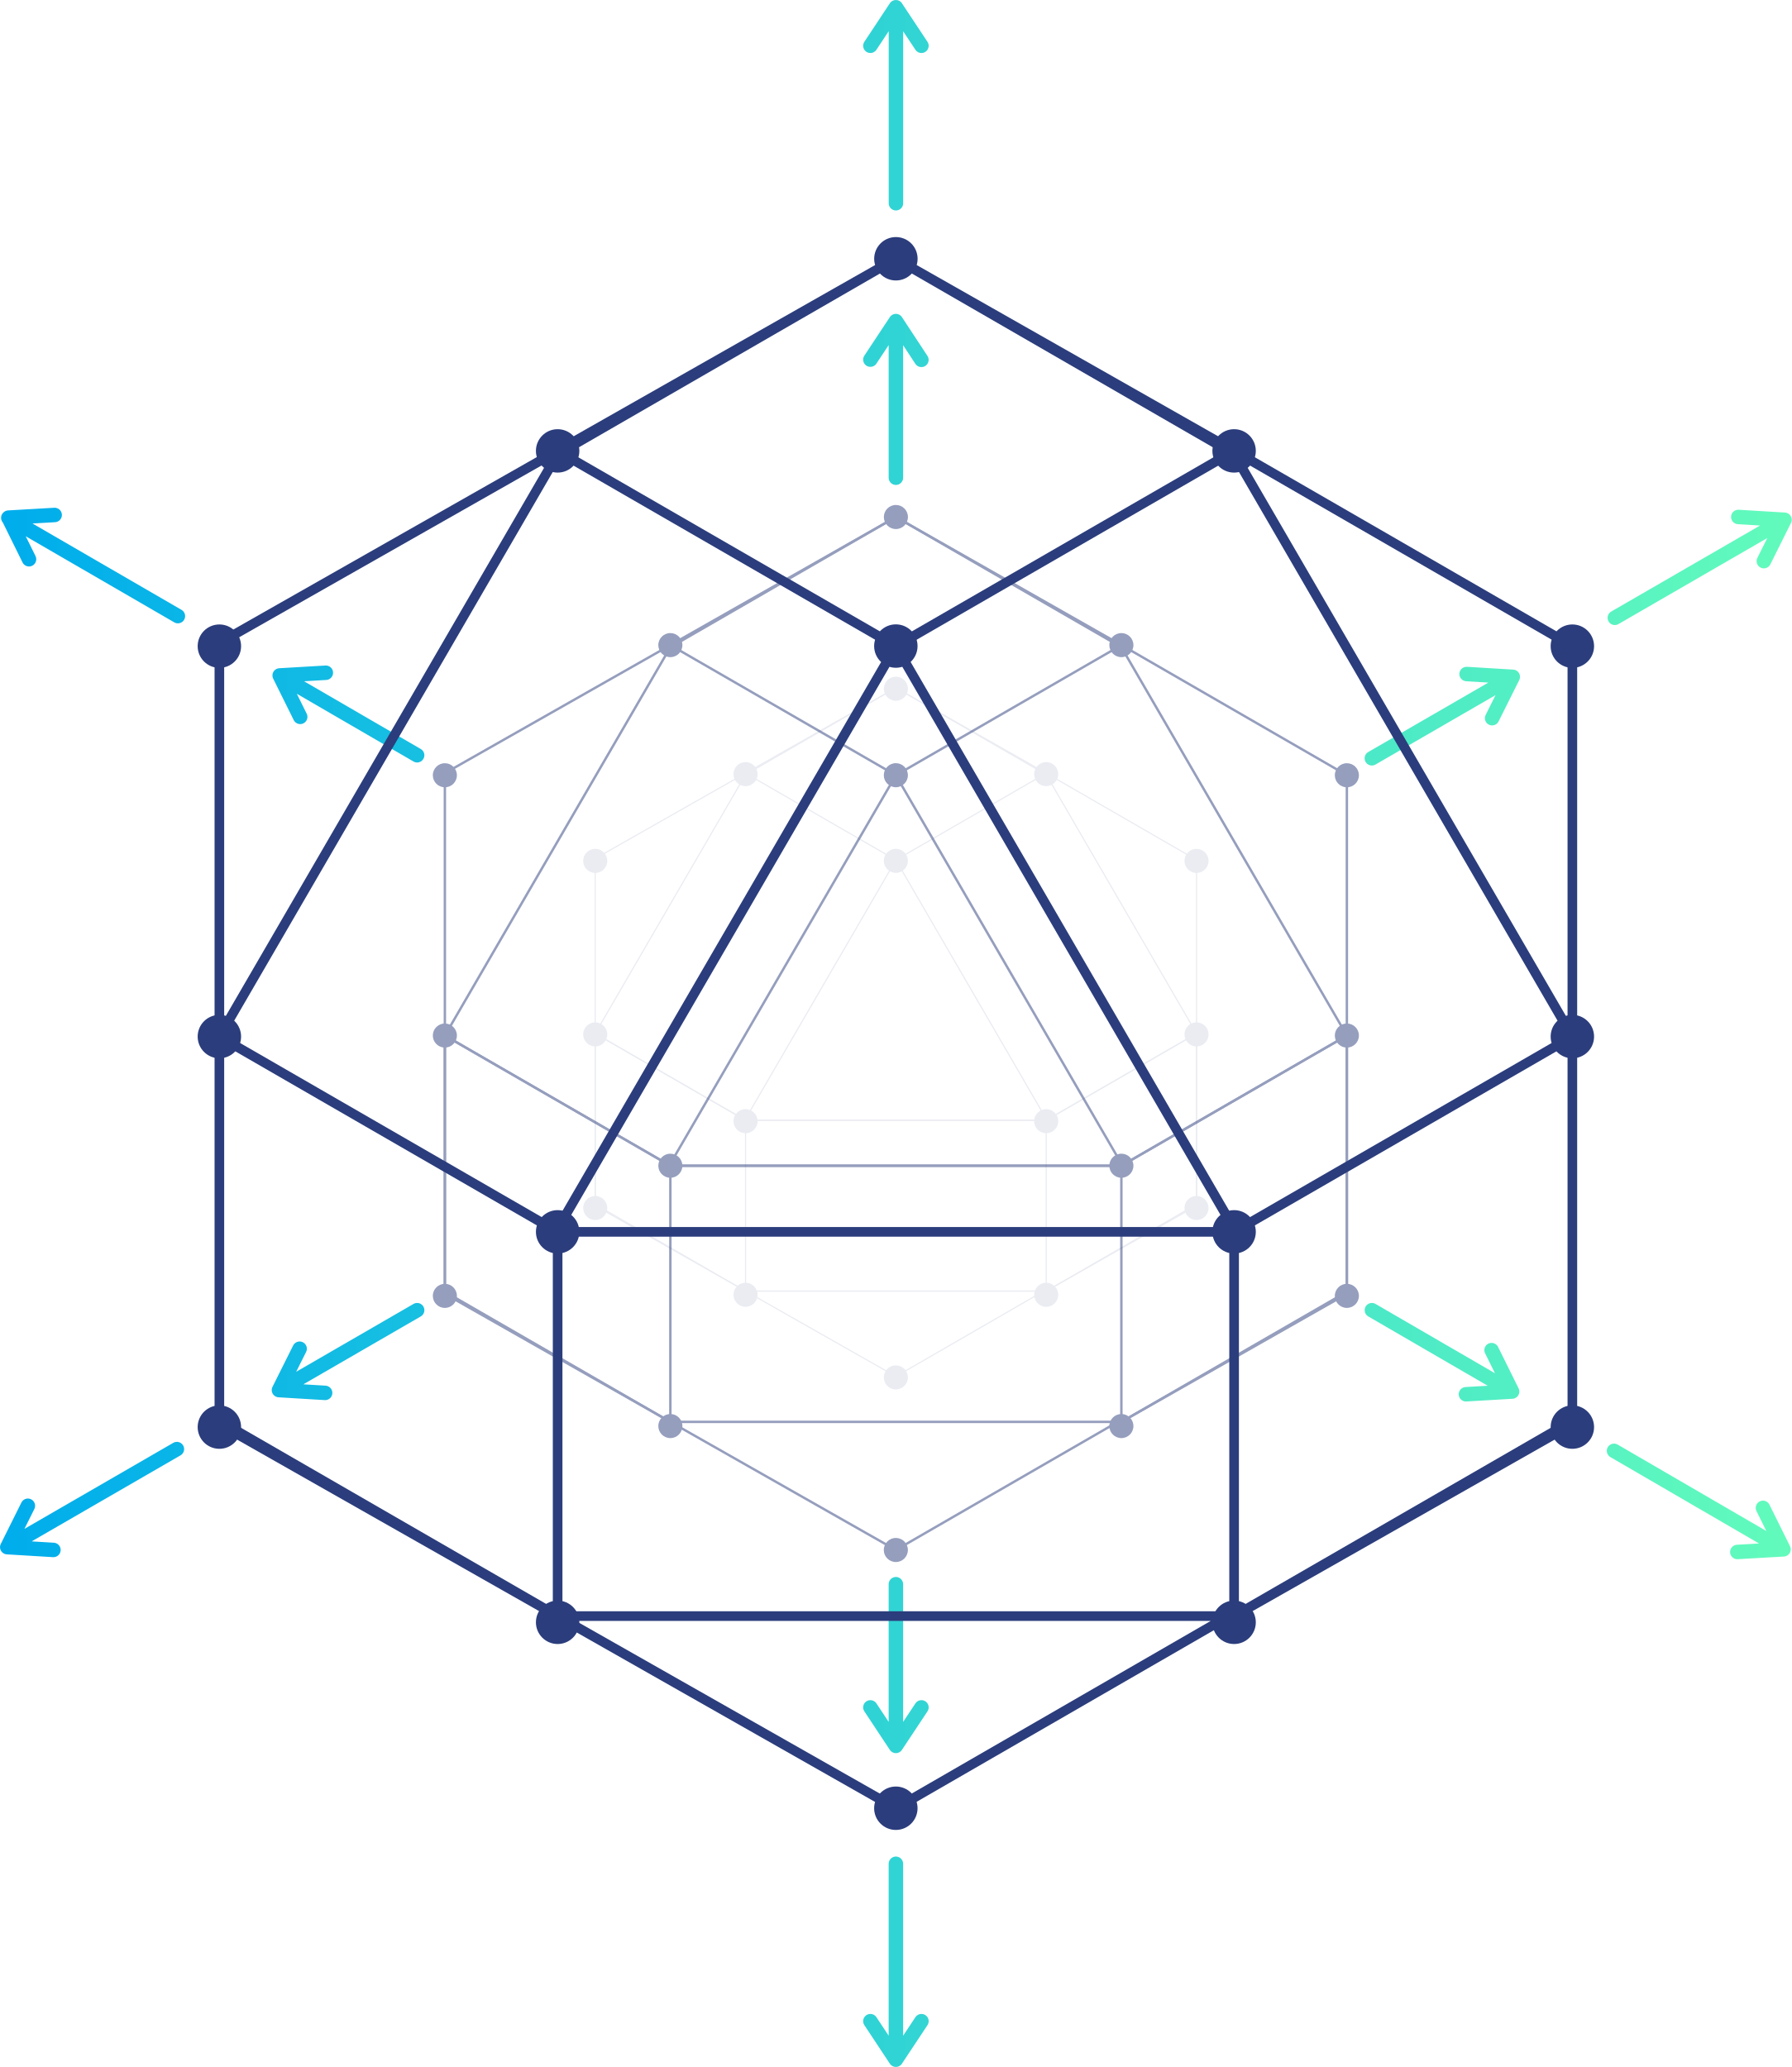
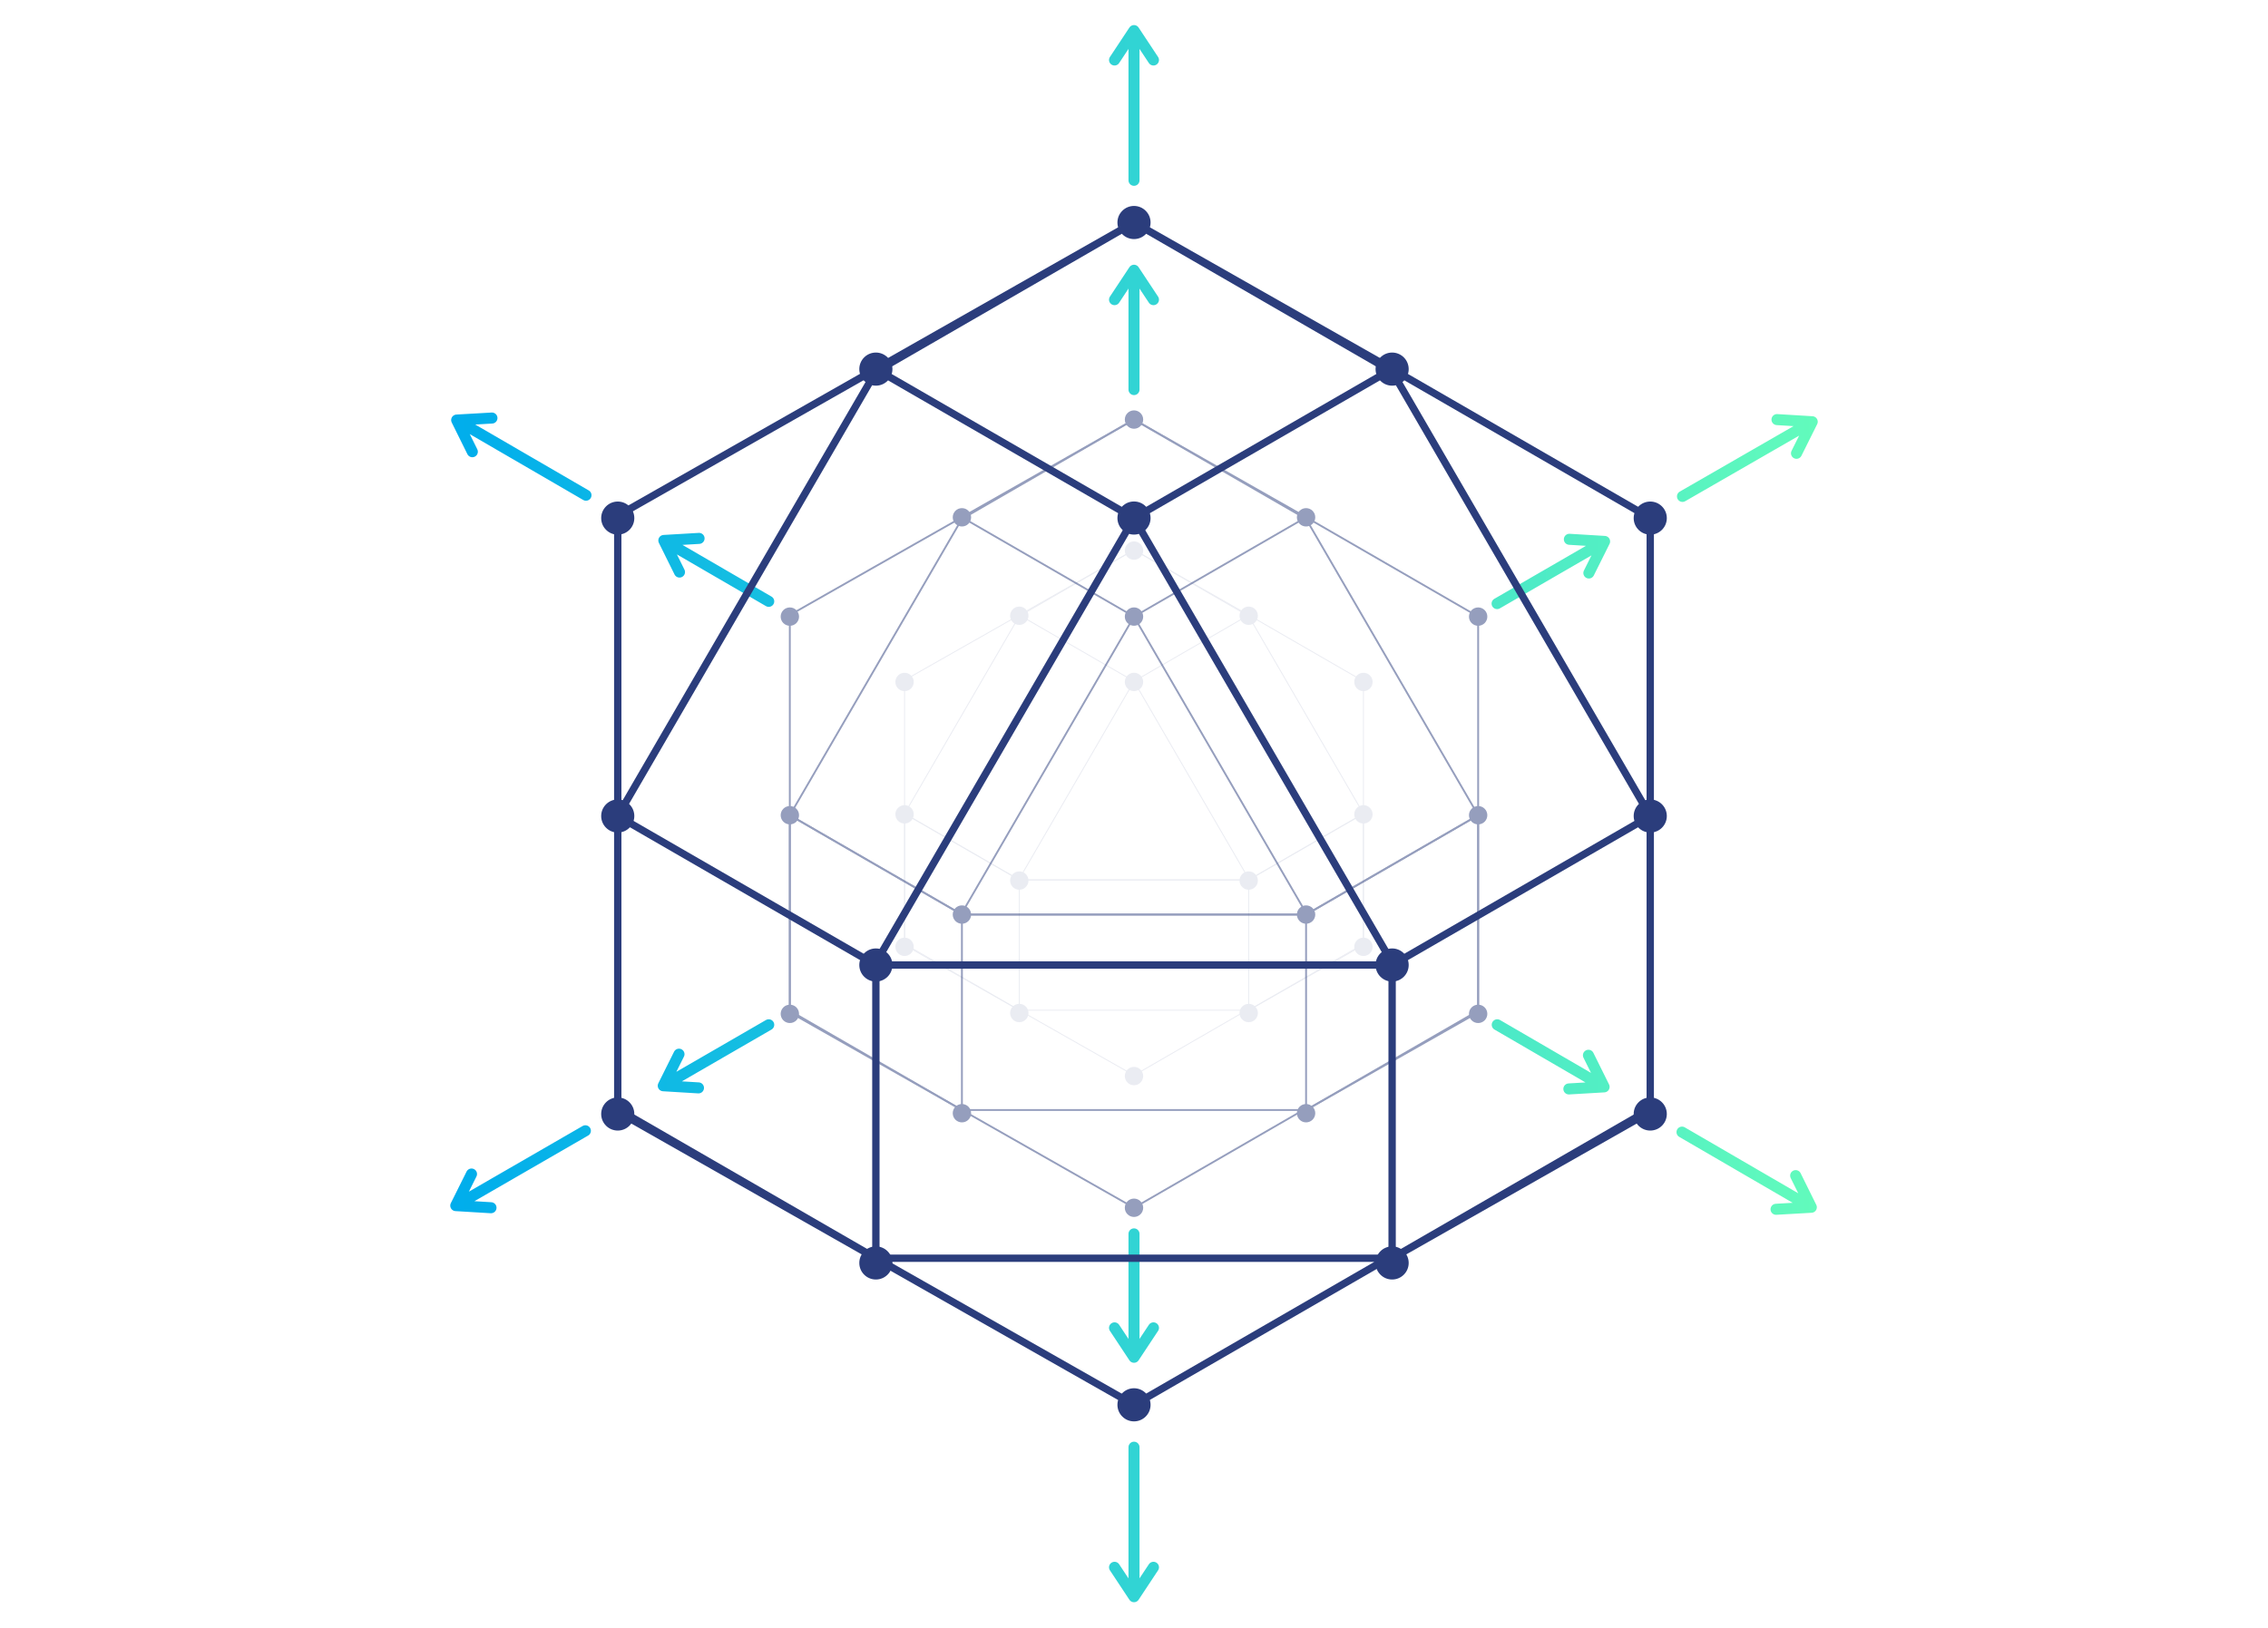
- <svg xmlns="http://www.w3.org/2000/svg" viewBox="0 0 377.99 436.14">
+ <svg xmlns="http://www.w3.org/2000/svg" viewBox="0 0 627 450">
  <defs>
    <style>.cls-1{opacity:0.1;}.cls-2,.cls-5,.cls-6,.cls-7{fill:none;}.cls-2,.cls-5,.cls-7{stroke:#2b3d7c;stroke-miterlimit:10;}.cls-2{stroke-width:0.25px;}.cls-3{fill:#2b3d7c;}.cls-4{opacity:0.5;}.cls-5{stroke-width:0.51px;}.cls-6{stroke-linecap:round;stroke-linejoin:round;stroke-width:3.05px;stroke:url(#New_Gradient_Swatch_1);}.cls-7{stroke-width:2.03px;}</style>
-     <linearGradient id="New_Gradient_Swatch_1" y1="218.07" x2="377.99" y2="218.07" gradientUnits="userSpaceOnUse">
+     <linearGradient id="New_Gradient_Swatch_1" x1="124.51" y1="225" x2="502.49" y2="225" gradientUnits="userSpaceOnUse">
      <stop offset="0" stop-color="#00adec" />
      <stop offset="1" stop-color="#62fbbc" />
    </linearGradient>
  </defs>
  <g id="Layer_20" data-name="Layer 20">
    <g class="cls-1">
-       <polyline class="cls-2" points="125.56 218.07 157.28 236.38 220.71 236.38 252.43 218.07" />
-       <polyline class="cls-2" points="125.56 218.07 157.28 236.38 220.71 236.38 252.43 218.07" />
-       <line class="cls-2" x1="188.99" y1="181.46" x2="157.28" y2="163.15" />
-       <line class="cls-2" x1="220.71" y1="272.42" x2="220.71" y2="236.09" />
-       <line class="cls-2" x1="220.71" y1="236.09" x2="188.99" y2="181.46" />
-       <polyline class="cls-2" points="157.28 272.42 157.28 236.09 189 181.46 220.71 163.15" />
-       <polyline class="cls-2" points="157.28 272.42 125.56 254.4 125.56 218.08 157.28 163.44 189 145.13 220.71 163.15" />
-       <polyline class="cls-2" points="220.71 272.42 252.43 254.4 252.43 218.08 220.71 163.44 189 145.13 157.28 163.15" />
-       <polyline class="cls-2" points="125.56 217.49 125.56 254.11 157.28 272.42 220.71 272.42 252.43 254.11 252.43 217.49" />
-       <polyline class="cls-2" points="252.43 218.07 252.43 181.45 220.71 163.14" />
-       <polyline class="cls-2" points="157.28 163.15 125.56 181.16 125.56 217.49" />
-       <polyline class="cls-2" points="220.71 272.12 189 290.43 157.28 272.42" />
-       <circle class="cls-3" cx="188.99" cy="290.63" r="2.54" />
-       <circle class="cls-3" cx="157.28" cy="236.57" r="2.54" />
-       <circle class="cls-3" cx="157.28" cy="273.2" r="2.54" />
-       <circle class="cls-3" cx="220.71" cy="273.2" r="2.54" />
-       <circle class="cls-3" cx="125.57" cy="254.89" r="2.54" />
-       <circle class="cls-3" cx="125.57" cy="218.26" r="2.54" />
-       <circle class="cls-3" cx="252.42" cy="218.26" r="2.54" />
-       <circle class="cls-3" cx="252.42" cy="181.65" r="2.54" />
-       <circle class="cls-3" cx="125.57" cy="181.65" r="2.54" />
-       <circle class="cls-3" cx="189" cy="145.32" r="2.54" />
-       <circle class="cls-3" cx="220.71" cy="163.34" r="2.54" />
-       <circle class="cls-3" cx="157.28" cy="163.34" r="2.54" />
-       <circle class="cls-3" cx="252.42" cy="254.89" r="2.54" />
-       <circle class="cls-3" cx="220.71" cy="236.57" r="2.54" />
-       <circle class="cls-3" cx="188.99" cy="181.64" r="2.54" />
+       <polyline class="cls-2" points="250.07 225 281.79 243.31 345.21 243.31 376.93 225" />
+       <polyline class="cls-2" points="250.07 225 281.79 243.31 345.21 243.31 376.93 225" />
+       <line class="cls-2" x1="313.5" y1="188.39" x2="281.79" y2="170.08" />
+       <line class="cls-2" x1="345.21" y1="279.35" x2="345.21" y2="243.02" />
+       <line class="cls-2" x1="345.21" y1="243.02" x2="313.5" y2="188.39" />
+       <polyline class="cls-2" points="281.79 279.35 281.79 243.02 313.5 188.39 345.21 170.08" />
+       <polyline class="cls-2" points="281.79 279.35 250.07 261.33 250.07 225.01 281.79 170.37 313.5 152.06 345.21 170.08" />
+       <polyline class="cls-2" points="345.21 279.35 376.93 261.33 376.93 225.01 345.21 170.37 313.5 152.06 281.79 170.08" />
+       <polyline class="cls-2" points="250.07 224.42 250.07 261.04 281.79 279.35 345.21 279.35 376.93 261.04 376.93 224.42" />
+       <polyline class="cls-2" points="376.93 225 376.93 188.38 345.21 170.07" />
+       <polyline class="cls-2" points="281.79 170.08 250.07 188.09 250.07 224.42" />
+       <polyline class="cls-2" points="345.21 279.05 313.5 297.36 281.79 279.35" />
+       <circle class="cls-3" cx="313.5" cy="297.56" r="2.54" />
+       <circle class="cls-3" cx="281.79" cy="243.5" r="2.54" />
+       <circle class="cls-3" cx="281.79" cy="280.13" r="2.54" />
+       <circle class="cls-3" cx="345.21" cy="280.13" r="2.54" />
+       <circle class="cls-3" cx="250.07" cy="261.82" r="2.54" />
+       <circle class="cls-3" cx="250.07" cy="225.19" r="2.54" />
+       <circle class="cls-3" cx="376.93" cy="225.19" r="2.54" />
+       <circle class="cls-3" cx="376.93" cy="188.58" r="2.54" />
+       <circle class="cls-3" cx="250.07" cy="188.58" r="2.54" />
+       <circle class="cls-3" cx="313.5" cy="152.25" r="2.54" />
+       <circle class="cls-3" cx="345.21" cy="170.27" r="2.54" />
+       <circle class="cls-3" cx="281.79" cy="170.27" r="2.54" />
+       <circle class="cls-3" cx="376.93" cy="261.82" r="2.54" />
+       <circle class="cls-3" cx="345.21" cy="243.5" r="2.54" />
+       <circle class="cls-3" cx="313.5" cy="188.57" r="2.54" />
    </g>
    <g class="cls-4">
-       <polyline class="cls-5" points="93.85 218.5 141.42 245.97 236.57 245.97 284.14 218.5" />
-       <polyline class="cls-5" points="93.85 218.5 141.42 245.97 236.57 245.97 284.14 218.5" />
-       <line class="cls-5" x1="188.99" y1="163.58" x2="141.42" y2="136.12" />
-       <line class="cls-5" x1="236.57" y1="300.02" x2="236.57" y2="245.54" />
-       <line class="cls-5" x1="236.57" y1="245.54" x2="188.99" y2="163.58" />
-       <polyline class="cls-5" points="141.42 300.02 141.42 245.54 189 163.58 236.57 136.12" />
-       <polyline class="cls-5" points="141.42 300.02 93.85 273 93.85 218.51 141.42 136.56 189 109.09 236.57 136.12" />
-       <polyline class="cls-5" points="236.57 300.02 284.14 273 284.14 218.51 236.57 136.56 189 109.09 141.42 136.12" />
-       <polyline class="cls-5" points="93.85 217.63 93.85 272.56 141.42 300.02 236.57 300.02 284.14 272.56 284.14 217.63" />
-       <polyline class="cls-5" points="284.14 218.5 284.14 163.57 236.57 136.1" />
-       <polyline class="cls-5" points="141.42 136.12 93.85 163.14 93.85 217.63" />
-       <polyline class="cls-5" points="236.57 299.58 189 327.05 141.42 300.02" />
-       <circle class="cls-3" cx="188.99" cy="327.05" r="2.54" />
-       <circle class="cls-3" cx="141.42" cy="245.97" r="2.54" />
-       <circle class="cls-3" cx="141.42" cy="300.9" r="2.54" />
-       <circle class="cls-3" cx="236.57" cy="300.9" r="2.54" />
-       <circle class="cls-3" cx="93.85" cy="273.43" r="2.54" />
-       <circle class="cls-3" cx="93.85" cy="218.5" r="2.54" />
-       <circle class="cls-3" cx="284.14" cy="218.5" r="2.54" />
-       <circle class="cls-3" cx="284.14" cy="163.58" r="2.54" />
-       <circle class="cls-3" cx="93.85" cy="163.58" r="2.54" />
-       <circle class="cls-3" cx="189" cy="109.09" r="2.54" />
-       <circle class="cls-3" cx="236.57" cy="136.12" r="2.54" />
-       <circle class="cls-3" cx="141.42" cy="136.12" r="2.54" />
-       <circle class="cls-3" cx="284.14" cy="273.43" r="2.54" />
-       <circle class="cls-3" cx="236.57" cy="245.97" r="2.54" />
-       <circle class="cls-3" cx="188.99" cy="163.57" r="2.54" />
+       <polyline class="cls-5" points="218.35 225.43 265.93 252.9 361.07 252.9 408.64 225.43" />
+       <polyline class="cls-5" points="218.35 225.43 265.93 252.9 361.07 252.9 408.64 225.43" />
+       <line class="cls-5" x1="313.5" y1="170.51" x2="265.93" y2="143.05" />
+       <line class="cls-5" x1="361.07" y1="306.95" x2="361.07" y2="252.47" />
+       <line class="cls-5" x1="361.07" y1="252.47" x2="313.5" y2="170.51" />
+       <polyline class="cls-5" points="265.93 306.95 265.93 252.47 313.5 170.51 361.07 143.04" />
+       <polyline class="cls-5" points="265.93 306.95 218.35 279.93 218.35 225.44 265.93 143.49 313.5 116.02 361.07 143.04" />
+       <polyline class="cls-5" points="361.07 306.95 408.64 279.93 408.64 225.44 361.07 143.49 313.5 116.02 265.93 143.04" />
+       <polyline class="cls-5" points="218.35 224.56 218.35 279.49 265.93 306.95 361.07 306.95 408.64 279.49 408.64 224.56" />
+       <polyline class="cls-5" points="408.64 225.43 408.64 170.5 361.07 143.03" />
+       <polyline class="cls-5" points="265.93 143.04 218.35 170.07 218.35 224.56" />
+       <polyline class="cls-5" points="361.07 306.51 313.5 333.98 265.93 306.95" />
+       <circle class="cls-3" cx="313.5" cy="333.98" r="2.54" />
+       <circle class="cls-3" cx="265.93" cy="252.9" r="2.54" />
+       <circle class="cls-3" cx="265.93" cy="307.83" r="2.54" />
+       <circle class="cls-3" cx="361.07" cy="307.83" r="2.54" />
+       <circle class="cls-3" cx="218.36" cy="280.36" r="2.54" />
+       <circle class="cls-3" cx="218.36" cy="225.43" r="2.54" />
+       <circle class="cls-3" cx="408.64" cy="225.43" r="2.54" />
+       <circle class="cls-3" cx="408.64" cy="170.51" r="2.54" />
+       <circle class="cls-3" cx="218.36" cy="170.51" r="2.54" />
+       <circle class="cls-3" cx="313.5" cy="116.02" r="2.54" />
+       <circle class="cls-3" cx="361.07" cy="143.05" r="2.54" />
+       <circle class="cls-3" cx="265.93" cy="143.05" r="2.54" />
+       <circle class="cls-3" cx="408.64" cy="280.36" r="2.54" />
+       <circle class="cls-3" cx="361.07" cy="252.9" r="2.54" />
+       <circle class="cls-3" cx="313.5" cy="170.5" r="2.54" />
    </g>
-     <path class="cls-6" d="M189,334.27v34.12m-5.38-8.13,5.38,8.13,5.39-8.13m-5.39,33v41.34m-5.38-8.13,5.38,8.13,5.39-8.13M189,100.8v-33m5.38,8.13L189,67.75l-5.38,8.13m5.39-33V1.53m5.38,8.13L189,1.53l-5.38,8.13m105.8,266.79L319,293.62m-9.74.57,9.74-.57-4.33-8.74m25.83,21.25,35.75,20.78m-9.74.56,9.74-.56-4.33-8.75M88,159.36,59,142.52m9.74-.57-9.74.57,4.33,8.74m-61.58-42L37.53,130m-26-21.34-9.74.56L6.12,118m283.29,42,29.73-17.19m-4.36,8.73,4.36-8.73-9.74-.59m31.27-11.86,35.79-20.69m-4.35,8.73,4.35-8.73-9.74-.59M88,276.45,58.85,293.31m4.36-8.73-4.36,8.73,9.74.59M37.32,305.76,1.53,326.45m4.35-8.73-4.35,8.73,9.74.59" />
-     <path class="cls-7" d="M331.71,218.72l-71.36,41.2H117.64l-71.36-41.2m0,0,71.36,41.2H260.35l71.36-41.2M117.64,95.14,189,136.34M260.35,341V259.27m0,0L189,136.34m71.36-41.2L189,136.34,117.64,259.27V341M260.35,95.14,189,54.6,117.64,95.8,46.28,218.73v81.74L117.64,341m142.71,0,71.36-40.53V218.73L260.35,95.8,189,54.6,117.64,95.14M46.28,217.41V299.8L117.64,341H260.35l71.36-41.2V217.41m0,1.31v-82.4l-71.36-41.2m-142.71,0L46.28,135.67v81.74M117.64,341,189,381.54l71.35-41.2" />
-     <circle class="cls-3" cx="188.99" cy="381.54" r="4.58" />
-     <circle class="cls-3" cx="117.64" cy="259.92" r="4.58" />
-     <circle class="cls-3" cx="117.64" cy="342.31" r="4.58" />
-     <circle class="cls-3" cx="260.35" cy="342.31" r="4.58" />
-     <circle class="cls-3" cx="46.28" cy="301.12" r="4.58" />
-     <circle class="cls-3" cx="46.28" cy="218.72" r="4.58" />
-     <circle class="cls-3" cx="331.71" cy="218.72" r="4.58" />
-     <circle class="cls-3" cx="331.71" cy="136.34" r="4.58" />
-     <circle class="cls-3" cx="46.28" cy="136.34" r="4.58" />
-     <circle class="cls-3" cx="189" cy="54.6" r="4.58" />
-     <circle class="cls-3" cx="260.35" cy="95.14" r="4.58" />
-     <circle class="cls-3" cx="117.64" cy="95.14" r="4.58" />
-     <circle class="cls-3" cx="331.71" cy="301.12" r="4.58" />
-     <circle class="cls-3" cx="260.35" cy="259.92" r="4.58" />
-     <circle class="cls-3" cx="188.99" cy="136.32" r="4.58" />
+     <path class="cls-6" d="M313.5,341.2v34.12m-5.38-8.13,5.38,8.13,5.38-8.13m-5.38,33v41.34m-5.38-8.13,5.38,8.13,5.38-8.13M313.5,107.73v-33m5.38,8.13-5.38-8.13-5.38,8.13m5.38-33V8.46m5.38,8.13L313.5,8.46l-5.38,8.13m105.8,266.79,29.54,17.17m-9.74.57,9.74-.57-4.33-8.74M465,313.06l35.75,20.78m-9.75.56,9.75-.56-4.33-8.75M212.52,166.29l-29-16.84m9.74-.57-9.74.57,4.33,8.74m-61.58-42L162,136.94M136,115.6l-9.75.56,4.33,8.75m283.3,42,29.72-17.19m-4.35,8.73,4.35-8.73-9.74-.59m31.27-11.86L501,116.62m-4.35,8.73,4.35-8.73-9.74-.59M212.52,283.38l-29.16,16.86m4.35-8.73-4.35,8.73,9.74.59m-31.27,11.86L126,333.38m4.35-8.73L126,333.38l9.74.59" />
+     <path class="cls-7" d="M456.22,225.65l-71.36,41.2H242.14l-71.36-41.2m0,0,71.36,41.2H384.86l71.36-41.2M242.14,102.07l71.36,41.2m71.36,204.66V266.2m0,0L313.5,143.27m71.36-41.2-71.36,41.2L242.14,266.2v81.73M384.86,102.07,313.5,61.53l-71.36,41.2L170.78,225.66V307.4l71.36,40.53m142.72,0,71.36-40.53V225.66L384.86,102.73,313.5,61.53l-71.36,40.54M170.78,224.34v82.39l71.36,41.2H384.86l71.36-41.2V224.34m0,1.31v-82.4l-71.36-41.2m-142.72,0L170.78,142.6v81.74m71.36,123.59,71.36,40.54,71.36-41.2" />
+     <circle class="cls-3" cx="313.5" cy="388.47" r="4.58" />
+     <circle class="cls-3" cx="242.14" cy="266.85" r="4.58" />
+     <circle class="cls-3" cx="242.14" cy="349.24" r="4.58" />
+     <circle class="cls-3" cx="384.86" cy="349.24" r="4.58" />
+     <circle class="cls-3" cx="170.78" cy="308.05" r="4.58" />
+     <circle class="cls-3" cx="170.78" cy="225.65" r="4.58" />
+     <circle class="cls-3" cx="456.22" cy="225.65" r="4.58" />
+     <circle class="cls-3" cx="456.22" cy="143.27" r="4.58" />
+     <circle class="cls-3" cx="170.78" cy="143.27" r="4.58" />
+     <circle class="cls-3" cx="313.5" cy="61.53" r="4.58" />
+     <circle class="cls-3" cx="384.86" cy="102.07" r="4.58" />
+     <circle class="cls-3" cx="242.14" cy="102.07" r="4.58" />
+     <circle class="cls-3" cx="456.22" cy="308.05" r="4.58" />
+     <circle class="cls-3" cx="384.86" cy="266.85" r="4.58" />
+     <circle class="cls-3" cx="313.5" cy="143.25" r="4.58" />
  </g>
</svg>
